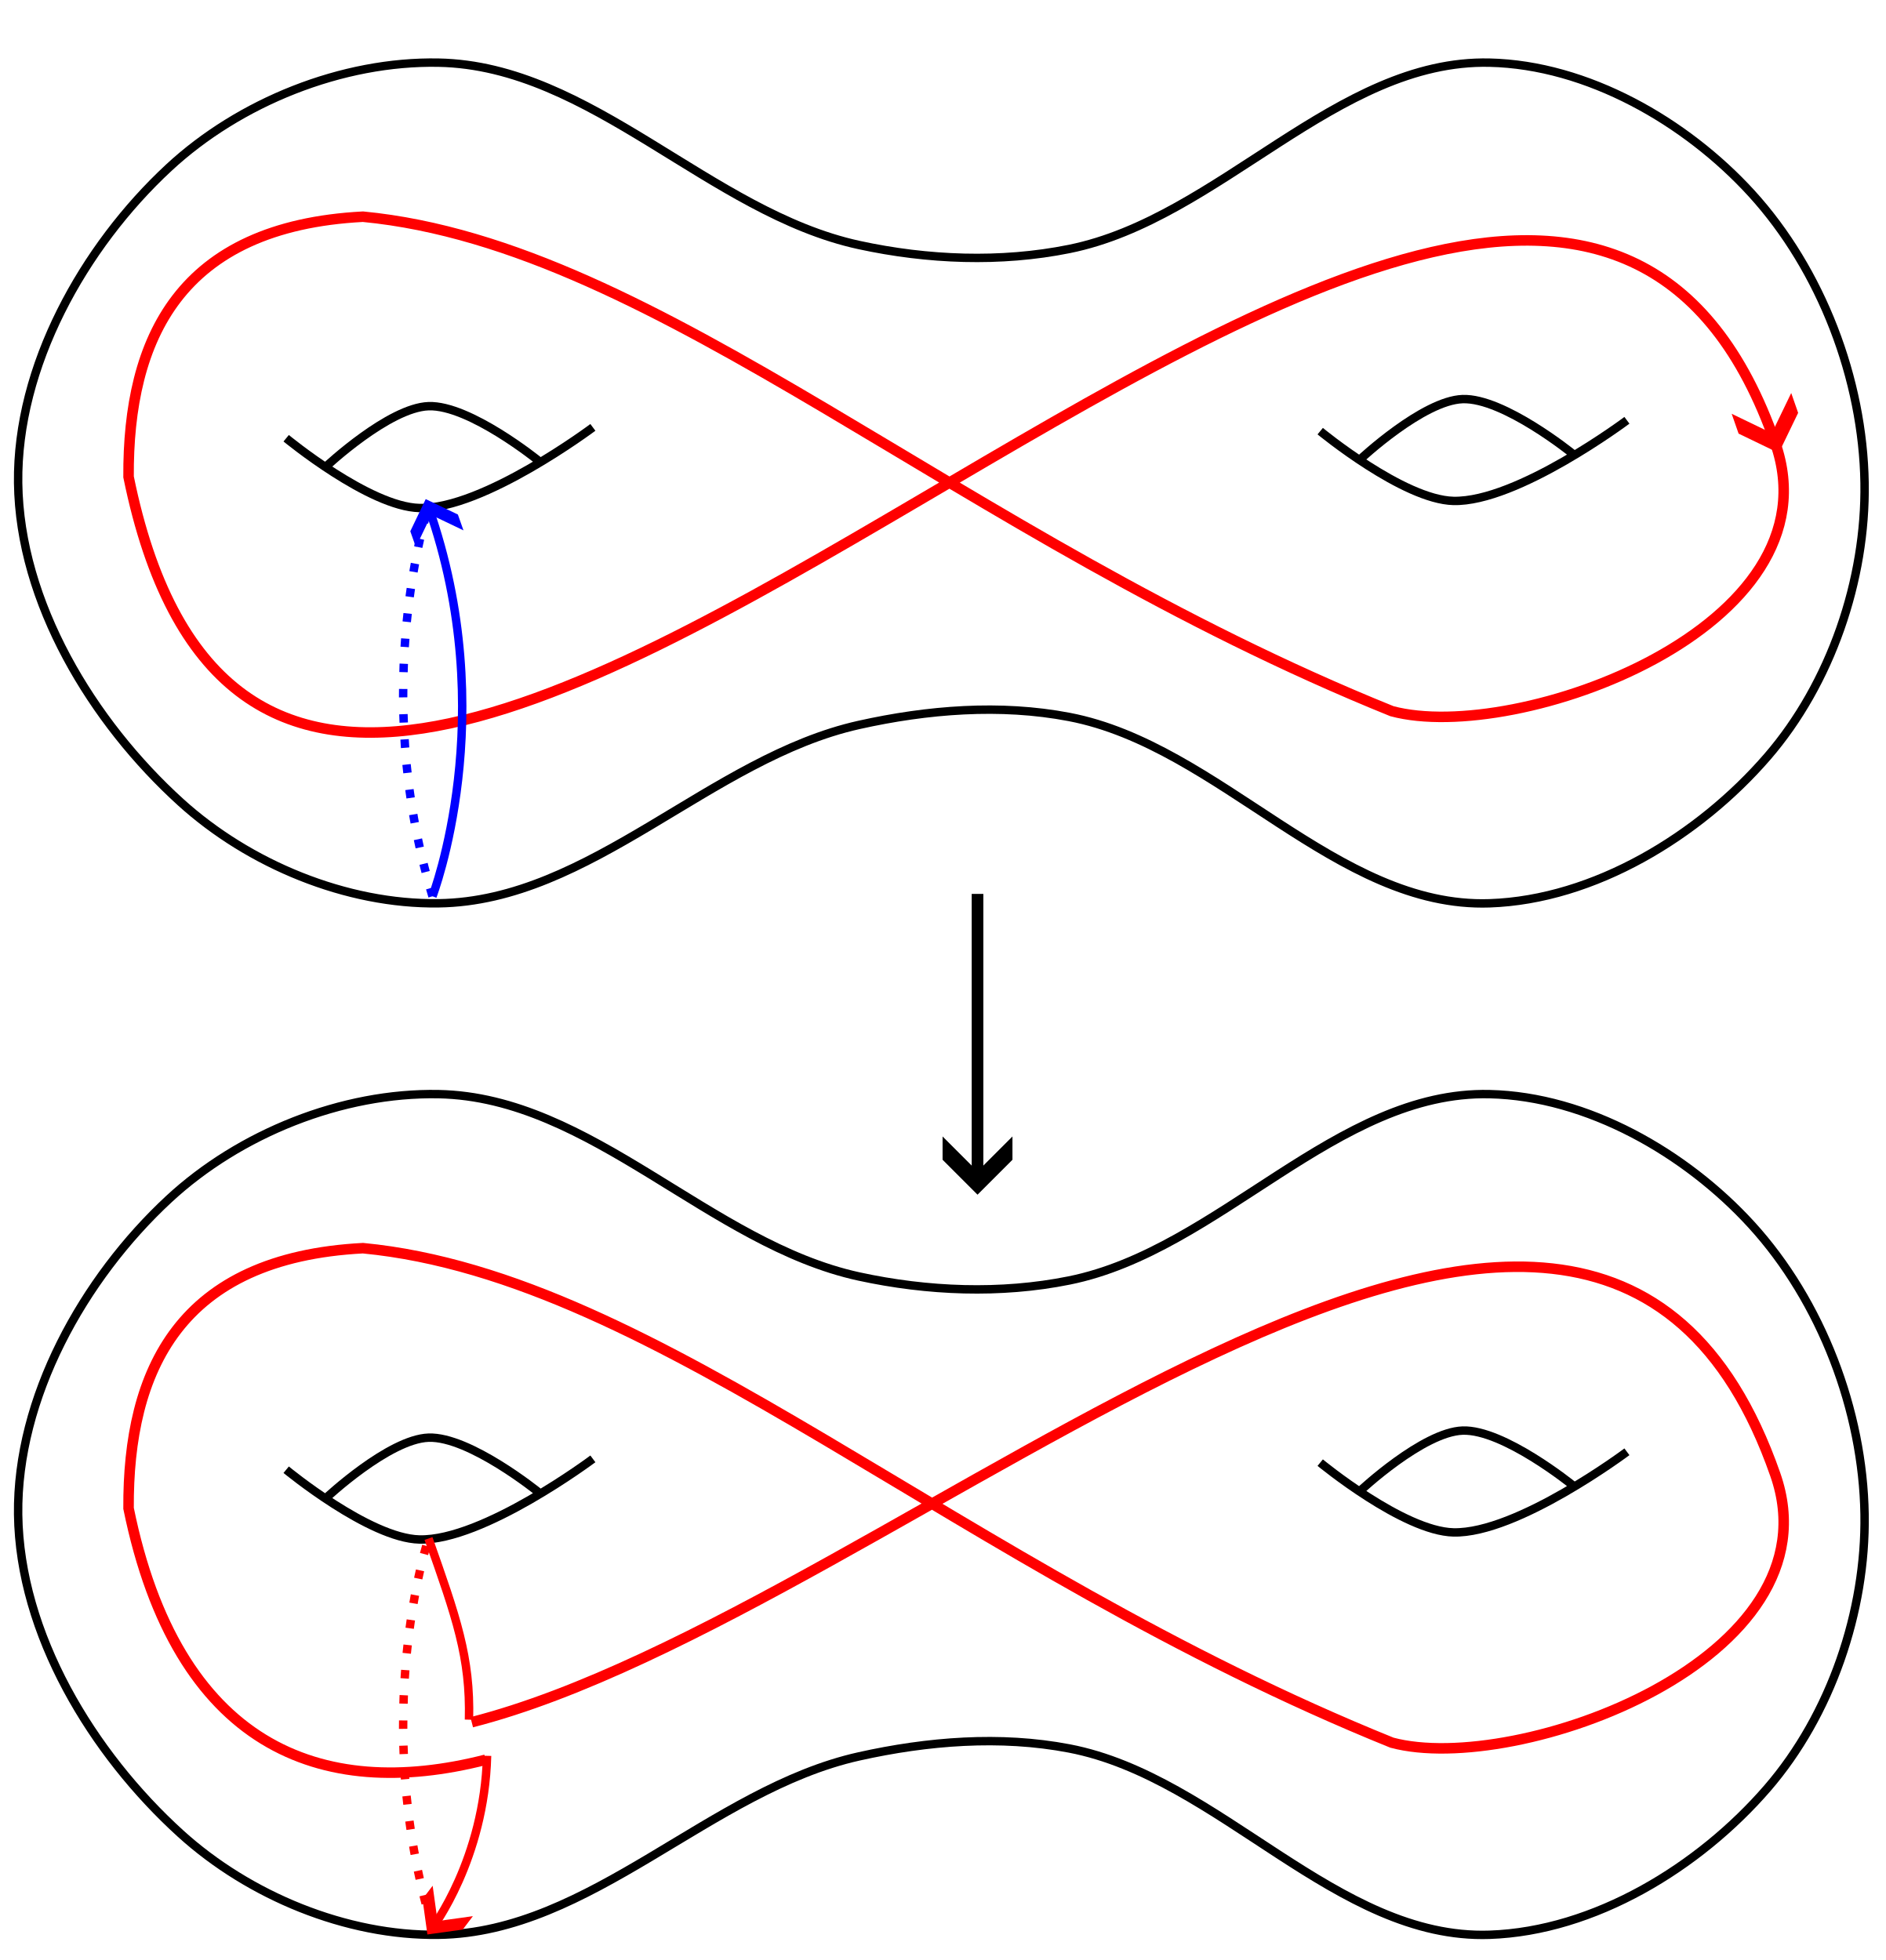
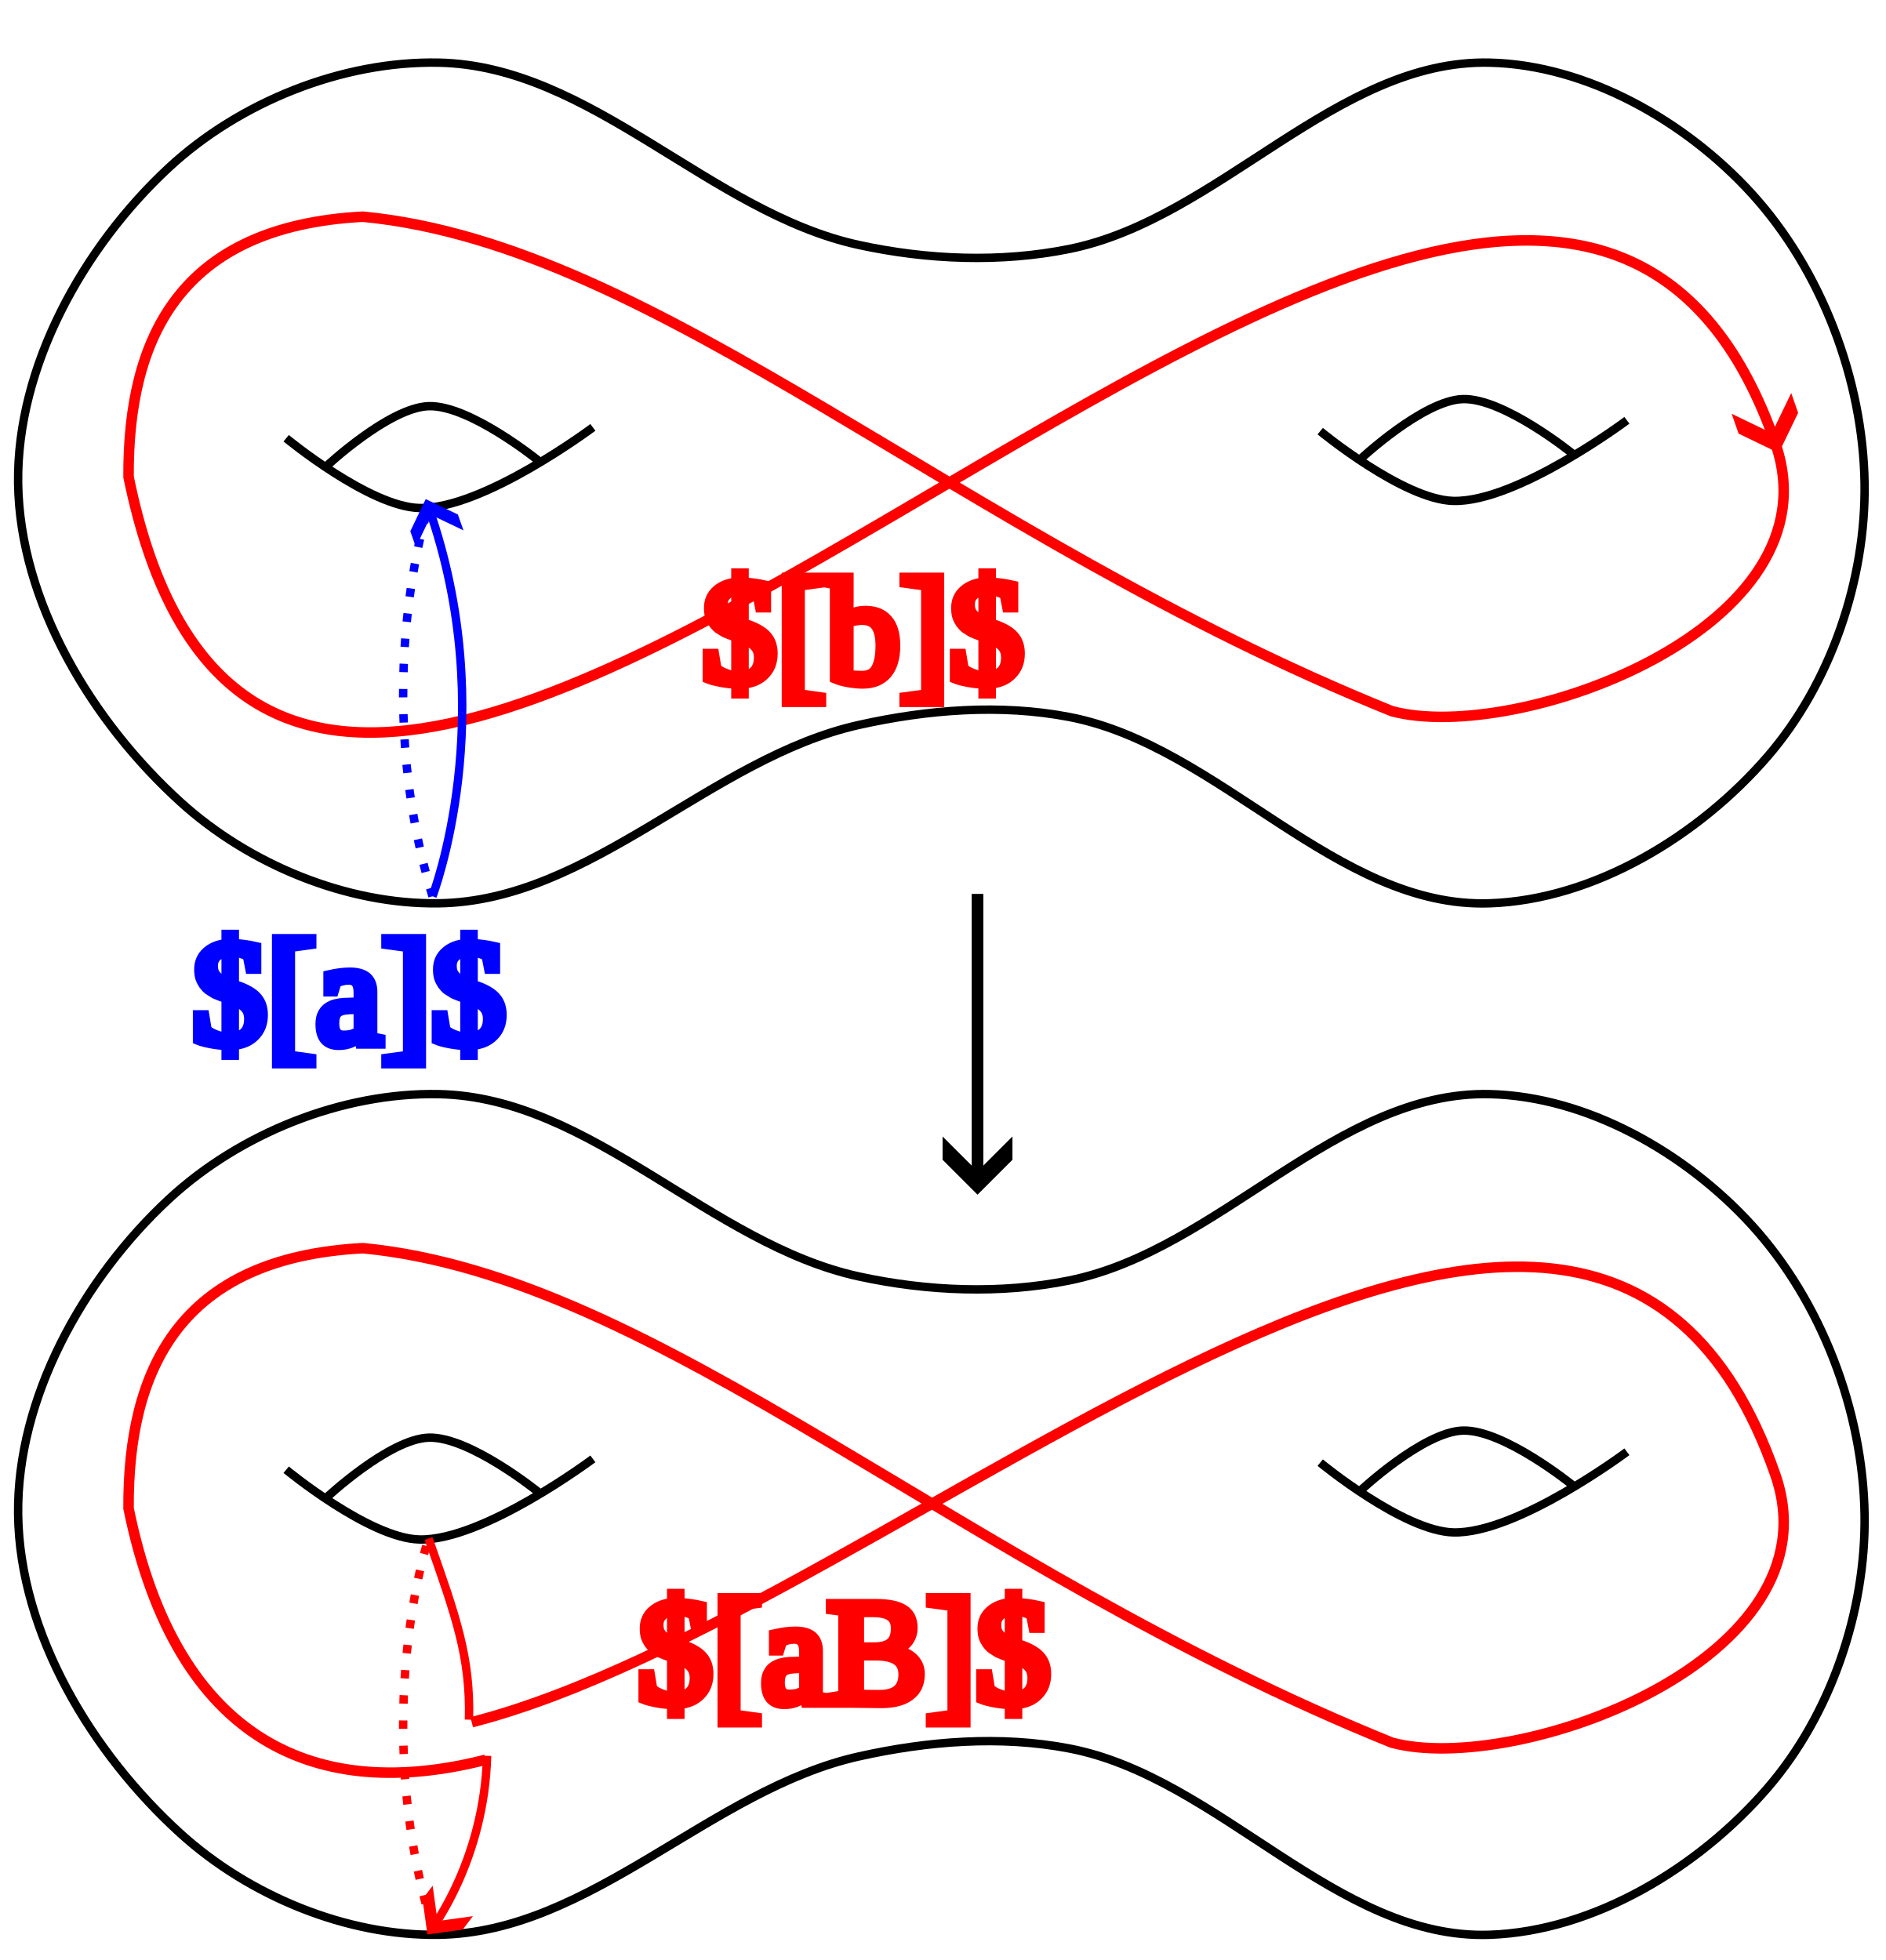
<svg xmlns="http://www.w3.org/2000/svg" width="89.692mm" height="93.261mm" viewBox="0 0 89.692 93.261" version="1.1" id="svg8">
  <defs id="defs2">
    <marker style="overflow:visible" id="marker5" refX="0" refY="0" orient="auto-start-reverse" markerWidth="1" markerHeight="1" viewBox="0 0 1 1" preserveAspectRatio="xMidYMid">
      <path style="fill:context-stroke;fill-rule:evenodd;stroke:none" d="m 1,0 -3,3 h -2 l 3,-3 -3,-3 h 2 z" id="path5" />
    </marker>
    <marker style="overflow:visible" id="ArrowWideHeavy" refX="0" refY="0" orient="auto-start-reverse" markerWidth="1" markerHeight="1" viewBox="0 0 1 1" preserveAspectRatio="xMidYMid">
      <path style="fill:context-stroke;fill-rule:evenodd;stroke:none" d="m 1,0 -3,3 h -2 l 3,-3 -3,-3 h 2 z" id="path3" />
    </marker>
    <marker style="overflow:visible" id="marker2" refX="0" refY="0" orient="auto-start-reverse" markerWidth="1" markerHeight="1" viewBox="0 0 1 1" preserveAspectRatio="xMidYMid">
      <path style="fill:context-stroke;fill-rule:evenodd;stroke:none" d="m 1,0 -3,3 h -2 l 3,-3 -3,-3 h 2 z" id="path2" />
    </marker>
    <marker style="overflow:visible" id="ArrowWideHeavy-3" refX="0" refY="0" orient="auto-start-reverse" markerWidth="1" markerHeight="1" viewBox="0 0 1 1" preserveAspectRatio="xMidYMid">
      <path style="fill:context-stroke;fill-rule:evenodd;stroke:none" d="m 1,0 -3,3 h -2 l 3,-3 -3,-3 h 2 z" id="path3-5" />
    </marker>
  </defs>
  <g id="layer1" transform="translate(-48.34522,-126.7972)">
    <g id="g3721">
      <g id="g3725" />
    </g>
    <path style="fill:none;stroke:#000000;stroke-width:0.554;stroke-opacity:1;marker-end:url(#marker2)" d="m 94.846,169.331 v 13.758" id="path4" />
    <g id="g3747-8" style="stroke-width:0.4;stroke-miterlimit:4;stroke-dasharray:none" transform="translate(-0.7921873,2.778125)">
      <path id="path3713-7" d="m 57.165,132 c 3.365,-3.124 8.244,-5.087 12.835,-5 7.266,0.138 12.899,7.133 20,8.677 3.258,0.708 6.732,0.849 10,0.189 7.148,-1.443 12.71,-9.033 20,-8.866 4.64,0.106 9.328,2.793 12.457,6.22 3.324,3.642 5.301,8.85 5.378,13.78 0.072,4.606 -1.609,9.539 -4.622,13.024 -3.258,3.767 -8.235,6.806 -13.213,6.976 -7.288,0.25 -12.839,-7.491 -20,-8.866 -3.276,-0.629 -6.744,-0.349 -10,0.378 -7.068,1.577 -12.758,8.388 -20,8.488 -4.392,0.061 -9.015,-1.86 -12.268,-4.811 C 53.525,158.371 50.072,152.681 50,147 c -0.07,-5.541 3.104,-11.23 7.165,-15 z" style="fill:none;stroke:#000000;stroke-width:0.4;stroke-linecap:butt;stroke-linejoin:miter;stroke-miterlimit:4;stroke-dasharray:none;stroke-opacity:1" />
      <path id="path3727-0" d="m 62.751,144.871 c 0,0 3.954,3.263 6.338,3.32 3.032,0.072 8.252,-3.836 8.252,-3.836 m -2.572,1.597 c 0,0 -3.294,-2.675 -5.245,-2.606 -1.886,0.067 -4.878,2.873 -4.878,2.873" style="fill:none;stroke:#000000;stroke-width:0.4;stroke-linecap:butt;stroke-linejoin:miter;stroke-miterlimit:4;stroke-dasharray:none;stroke-opacity:1" />
      <path id="path3727-8-4" d="m 111.94,144.534 c 0,0 3.954,3.263 6.338,3.32 3.032,0.072 8.252,-3.836 8.252,-3.836 m -2.572,1.597 c 0,0 -3.294,-2.675 -5.245,-2.606 -1.886,0.067 -4.878,2.873 -4.878,2.873" style="fill:none;stroke:#000000;stroke-width:0.4;stroke-linecap:butt;stroke-linejoin:miter;stroke-miterlimit:4;stroke-dasharray:none;stroke-opacity:1" />
      <path style="fill:none;stroke:#ff0000;stroke-width:0.5;stroke-dasharray:none;stroke-opacity:1;marker-end:url(#marker5)" d="m 133.588,145.102 c 3.067,8.796 -12.322,14.345 -18.237,12.757 -20.683,-8.361 -34.828,-22.172 -48.948,-23.529 -8.722,0.456 -11.188,5.794 -11.15,12.379 8.33,40.877 65.867,-37.368 78.336,-1.606 z" id="path1-1" />
    </g>
    <path style="fill:none;stroke:#0000ff;stroke-width:0.4;stroke-linecap:butt;stroke-linejoin:miter;stroke-miterlimit:4;stroke-dasharray:none;stroke-opacity:1;marker-start:url(#ArrowWideHeavy)" d="m 68.729,150.923 c 3.496,9.922 0.189,18.521 0.189,18.521" id="path835-1" />
    <path style="fill:none;stroke:#0000ff;stroke-width:0.4;stroke-linecap:butt;stroke-linejoin:miter;stroke-miterlimit:4;stroke-dasharray:0.4, 0.8;stroke-dashoffset:0;stroke-opacity:1" d="m 68.918,169.444 c -3.024,-10.016 -0.189,-18.521 -0.189,-18.521" id="path837-6" />
    <g id="g3747" style="stroke-width:0.4;stroke-miterlimit:4;stroke-dasharray:none" transform="translate(-0.7921877,51.85833)">
      <path id="path3713" d="m 57.165,132 c 3.365,-3.124 8.244,-5.087 12.835,-5 7.266,0.138 12.899,7.133 20,8.677 3.258,0.708 6.732,0.849 10,0.189 7.148,-1.443 12.71,-9.033 20,-8.866 4.64,0.106 9.328,2.793 12.457,6.22 3.324,3.642 5.301,8.85 5.378,13.78 0.072,4.606 -1.609,9.539 -4.622,13.024 -3.258,3.767 -8.235,6.806 -13.213,6.976 -7.288,0.25 -12.839,-7.491 -20,-8.866 -3.276,-0.629 -6.744,-0.349 -10,0.378 -7.068,1.577 -12.758,8.388 -20,8.488 -4.392,0.061 -9.015,-1.86 -12.268,-4.811 C 53.525,158.371 50.072,152.681 50,147 c -0.07,-5.541 3.104,-11.23 7.165,-15 z" style="fill:none;stroke:#000000;stroke-width:0.4;stroke-linecap:butt;stroke-linejoin:miter;stroke-miterlimit:4;stroke-dasharray:none;stroke-opacity:1" />
      <path id="path3727" d="m 62.751,144.871 c 0,0 3.954,3.263 6.338,3.32 3.032,0.072 8.252,-3.836 8.252,-3.836 m -2.572,1.597 c 0,0 -3.294,-2.675 -5.245,-2.606 -1.886,0.067 -4.878,2.873 -4.878,2.873" style="fill:none;stroke:#000000;stroke-width:0.4;stroke-linecap:butt;stroke-linejoin:miter;stroke-miterlimit:4;stroke-dasharray:none;stroke-opacity:1" />
      <path id="path3727-8" d="m 111.94,144.534 c 0,0 3.954,3.263 6.338,3.32 3.032,0.072 8.252,-3.836 8.252,-3.836 m -2.572,1.597 c 0,0 -3.294,-2.675 -5.245,-2.606 -1.886,0.067 -4.878,2.873 -4.878,2.873" style="fill:none;stroke:#000000;stroke-width:0.4;stroke-linecap:butt;stroke-linejoin:miter;stroke-miterlimit:4;stroke-dasharray:none;stroke-opacity:1" />
      <path style="fill:none;stroke:#ff0000;stroke-width:0.5;stroke-dasharray:none;stroke-opacity:1" d="m 71.577,156.886 c 20.503,-5.237 52.998,-37.634 62.011,-11.784 3.067,8.796 -12.322,14.345 -18.237,12.757 -20.683,-8.361 -34.828,-22.172 -48.948,-23.529 -8.722,0.456 -11.188,5.794 -11.15,12.379 2.309,11.329 9.125,13.971 16.986,11.963" id="path1" />
    </g>
    <path style="fill:none;stroke:#ff0000;stroke-width:0.4;stroke-linecap:butt;stroke-linejoin:miter;stroke-miterlimit:4;stroke-dasharray:none;stroke-opacity:1;marker-end:url(#ArrowWideHeavy-3)" d="m 68.729,200.003 c 1.319,3.743 2,5.644 1.926,8.62 m 0.86,1.72 c -0.123,4.912 -2.597,8.181 -2.597,8.181" id="path835" />
    <path style="fill:none;stroke:#ff0000;stroke-width:0.4;stroke-linecap:butt;stroke-linejoin:miter;stroke-miterlimit:4;stroke-dasharray:0.4, 0.8;stroke-dashoffset:0;stroke-opacity:1" d="m 68.918,218.524 c -3.024,-10.016 -0.189,-18.521 -0.189,-18.521" id="path837" />
+     <text xml:space="preserve" style="font-size:7.056px;text-align:center;text-anchor:middle;fill:#ff0000;fill-opacity:1;stroke:#ff0000;stroke-width:0.554;stroke-opacity:1" x="93.8" y="159.227" id="text5">
+       <tspan id="tspan5" style="fill:#ff0000;fill-opacity:1;stroke:#ff0000;stroke-width:0.554;stroke-opacity:1" x="93.8" y="159.227">$[b]$</tspan>
+     </text>
+     <text xml:space="preserve" style="font-size:7.056px;text-align:center;text-anchor:middle;fill:#ff0000;fill-opacity:1;stroke:#ff0000;stroke-width:0.554;stroke-opacity:1" x="92.901" y="207.778" id="text5-7">
+       <tspan id="tspan5-9" style="fill:#ff0000;fill-opacity:1;stroke:#ff0000;stroke-width:0.554;stroke-opacity:1" x="92.901" y="207.778">$[aB]$</tspan>
+     </text>
+     <text xml:space="preserve" style="font-size:7.056px;text-align:center;text-anchor:middle;fill:#0000ff;fill-opacity:1;stroke:#0000ff;stroke-width:0.554;stroke-opacity:1" x="69.353" y="176.425" id="text5-0">
+       <tspan id="tspan5-8" style="fill:#0000ff;fill-opacity:1;stroke:#0000ff;stroke-width:0.554;stroke-opacity:1" x="69.353" y="176.425">$[a]$</tspan>
+     </text>
  </g>
</svg>
